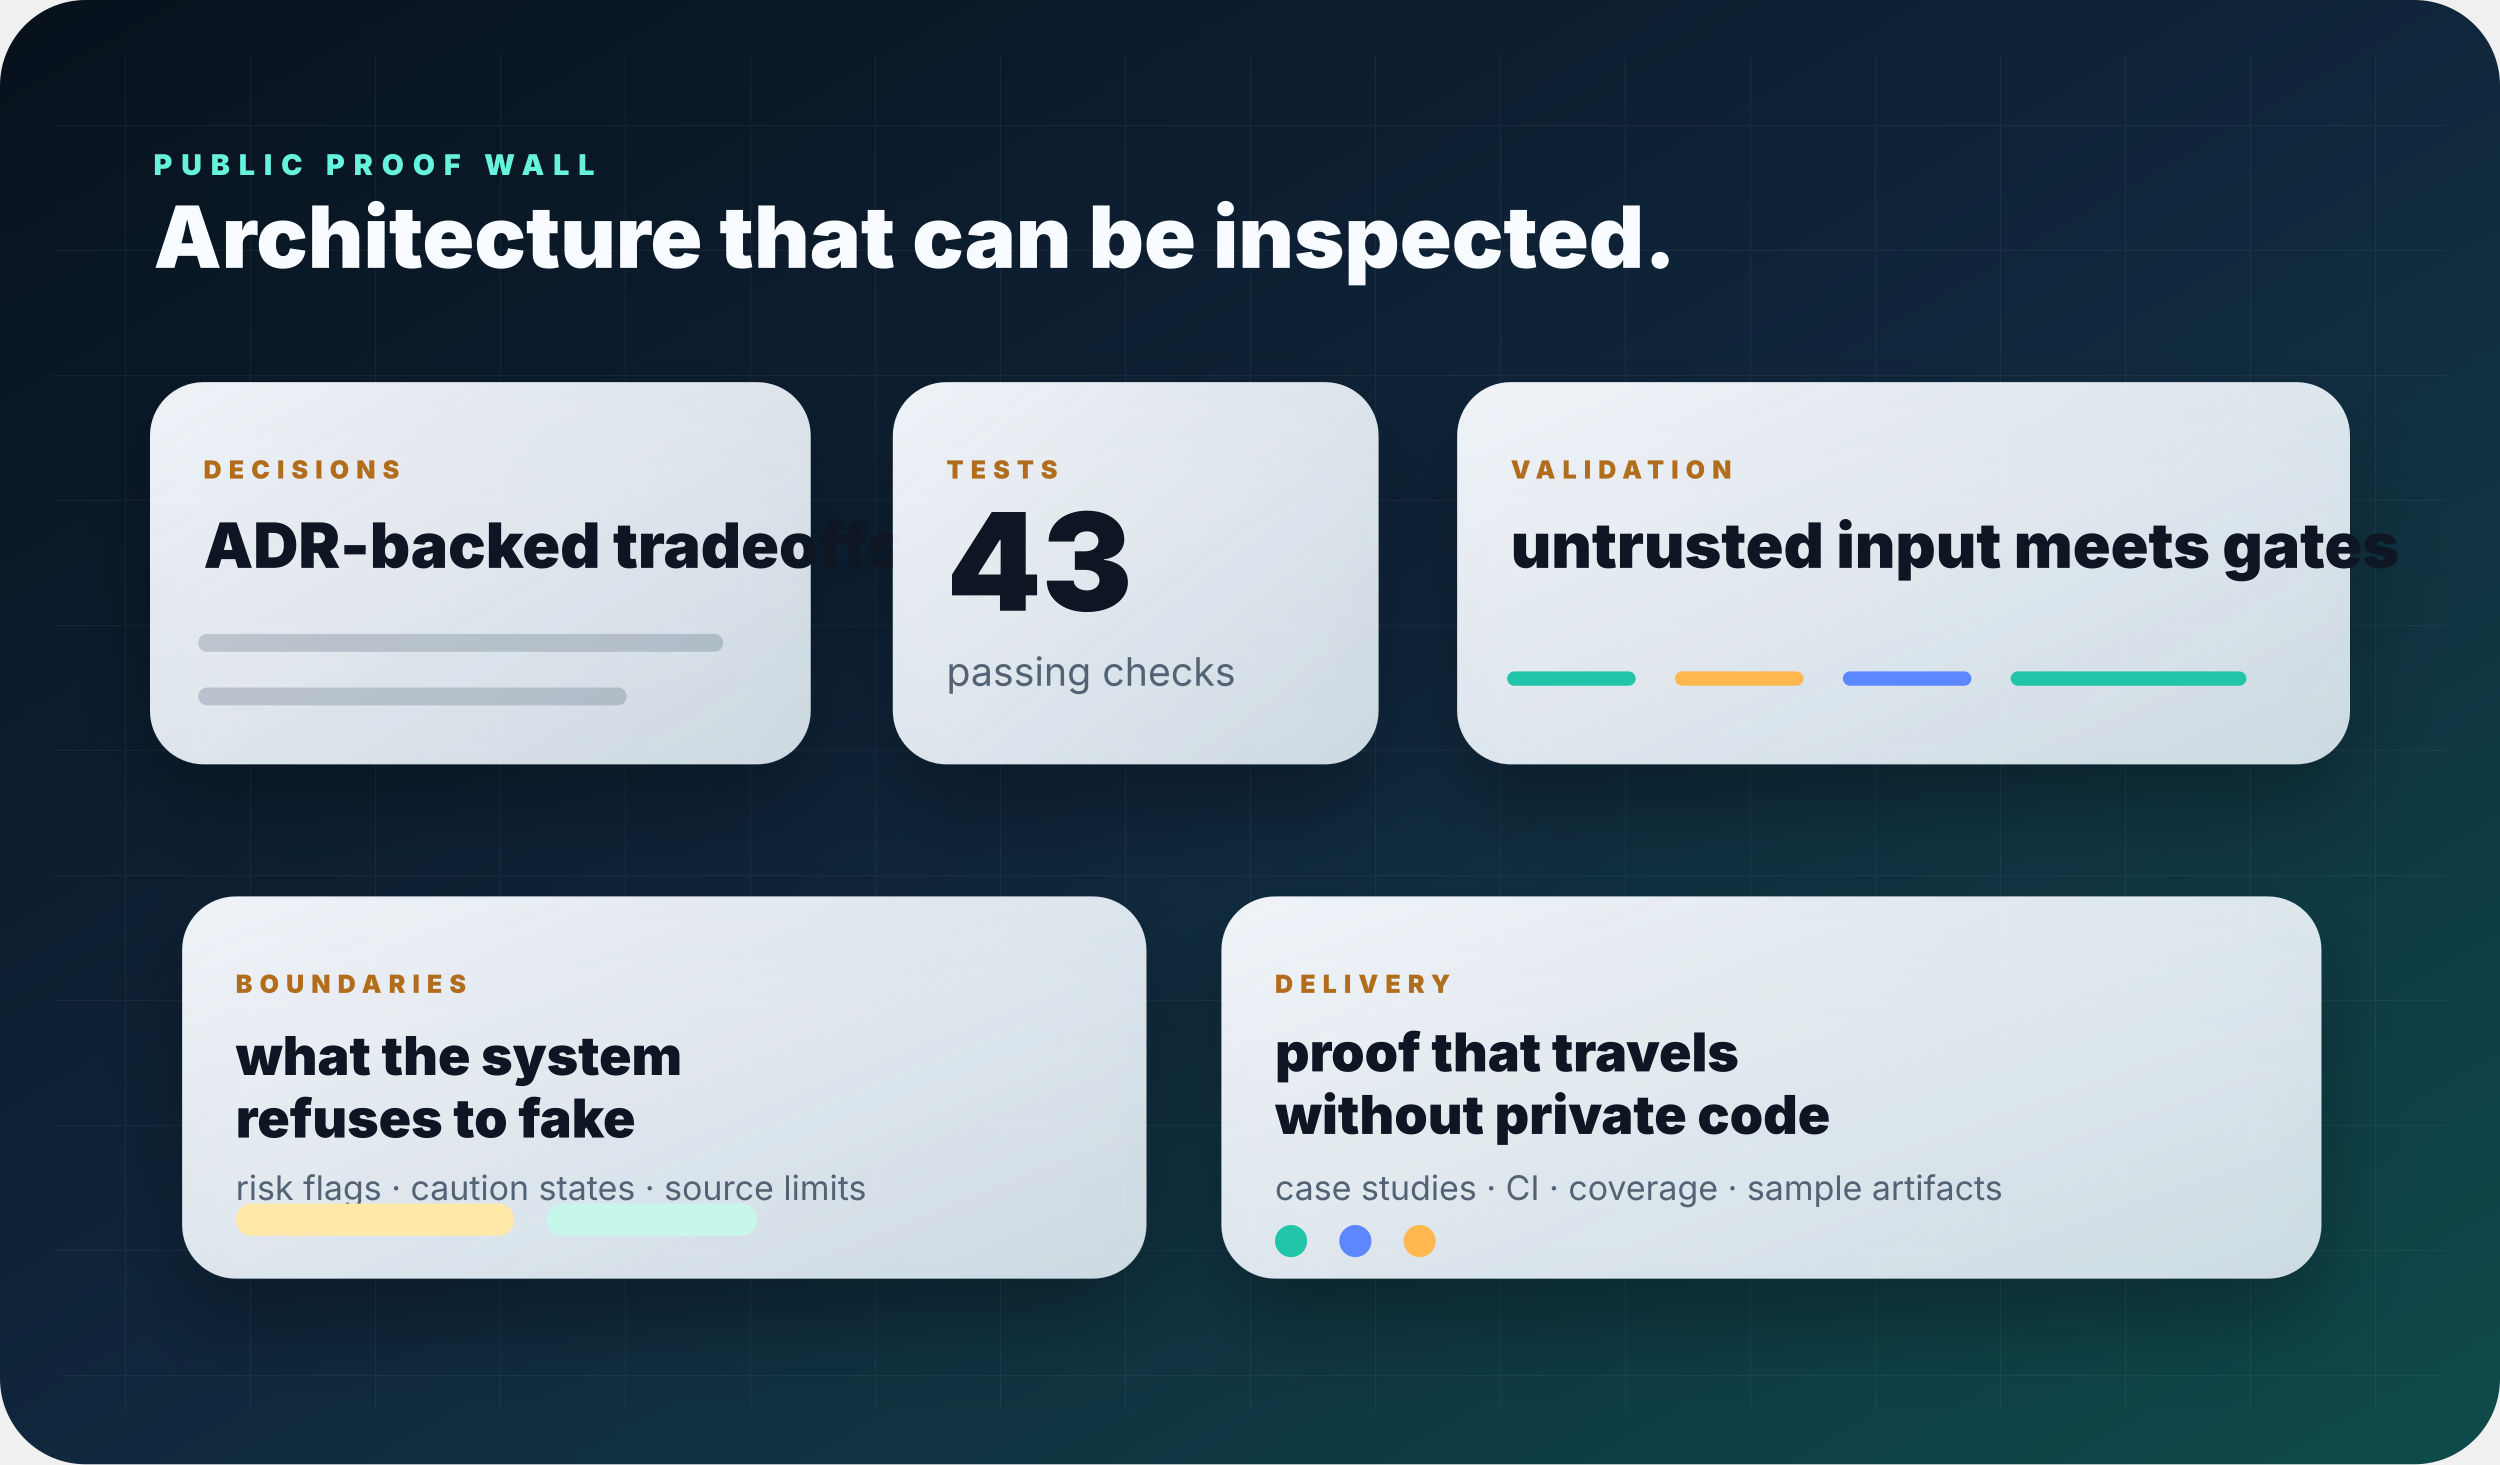
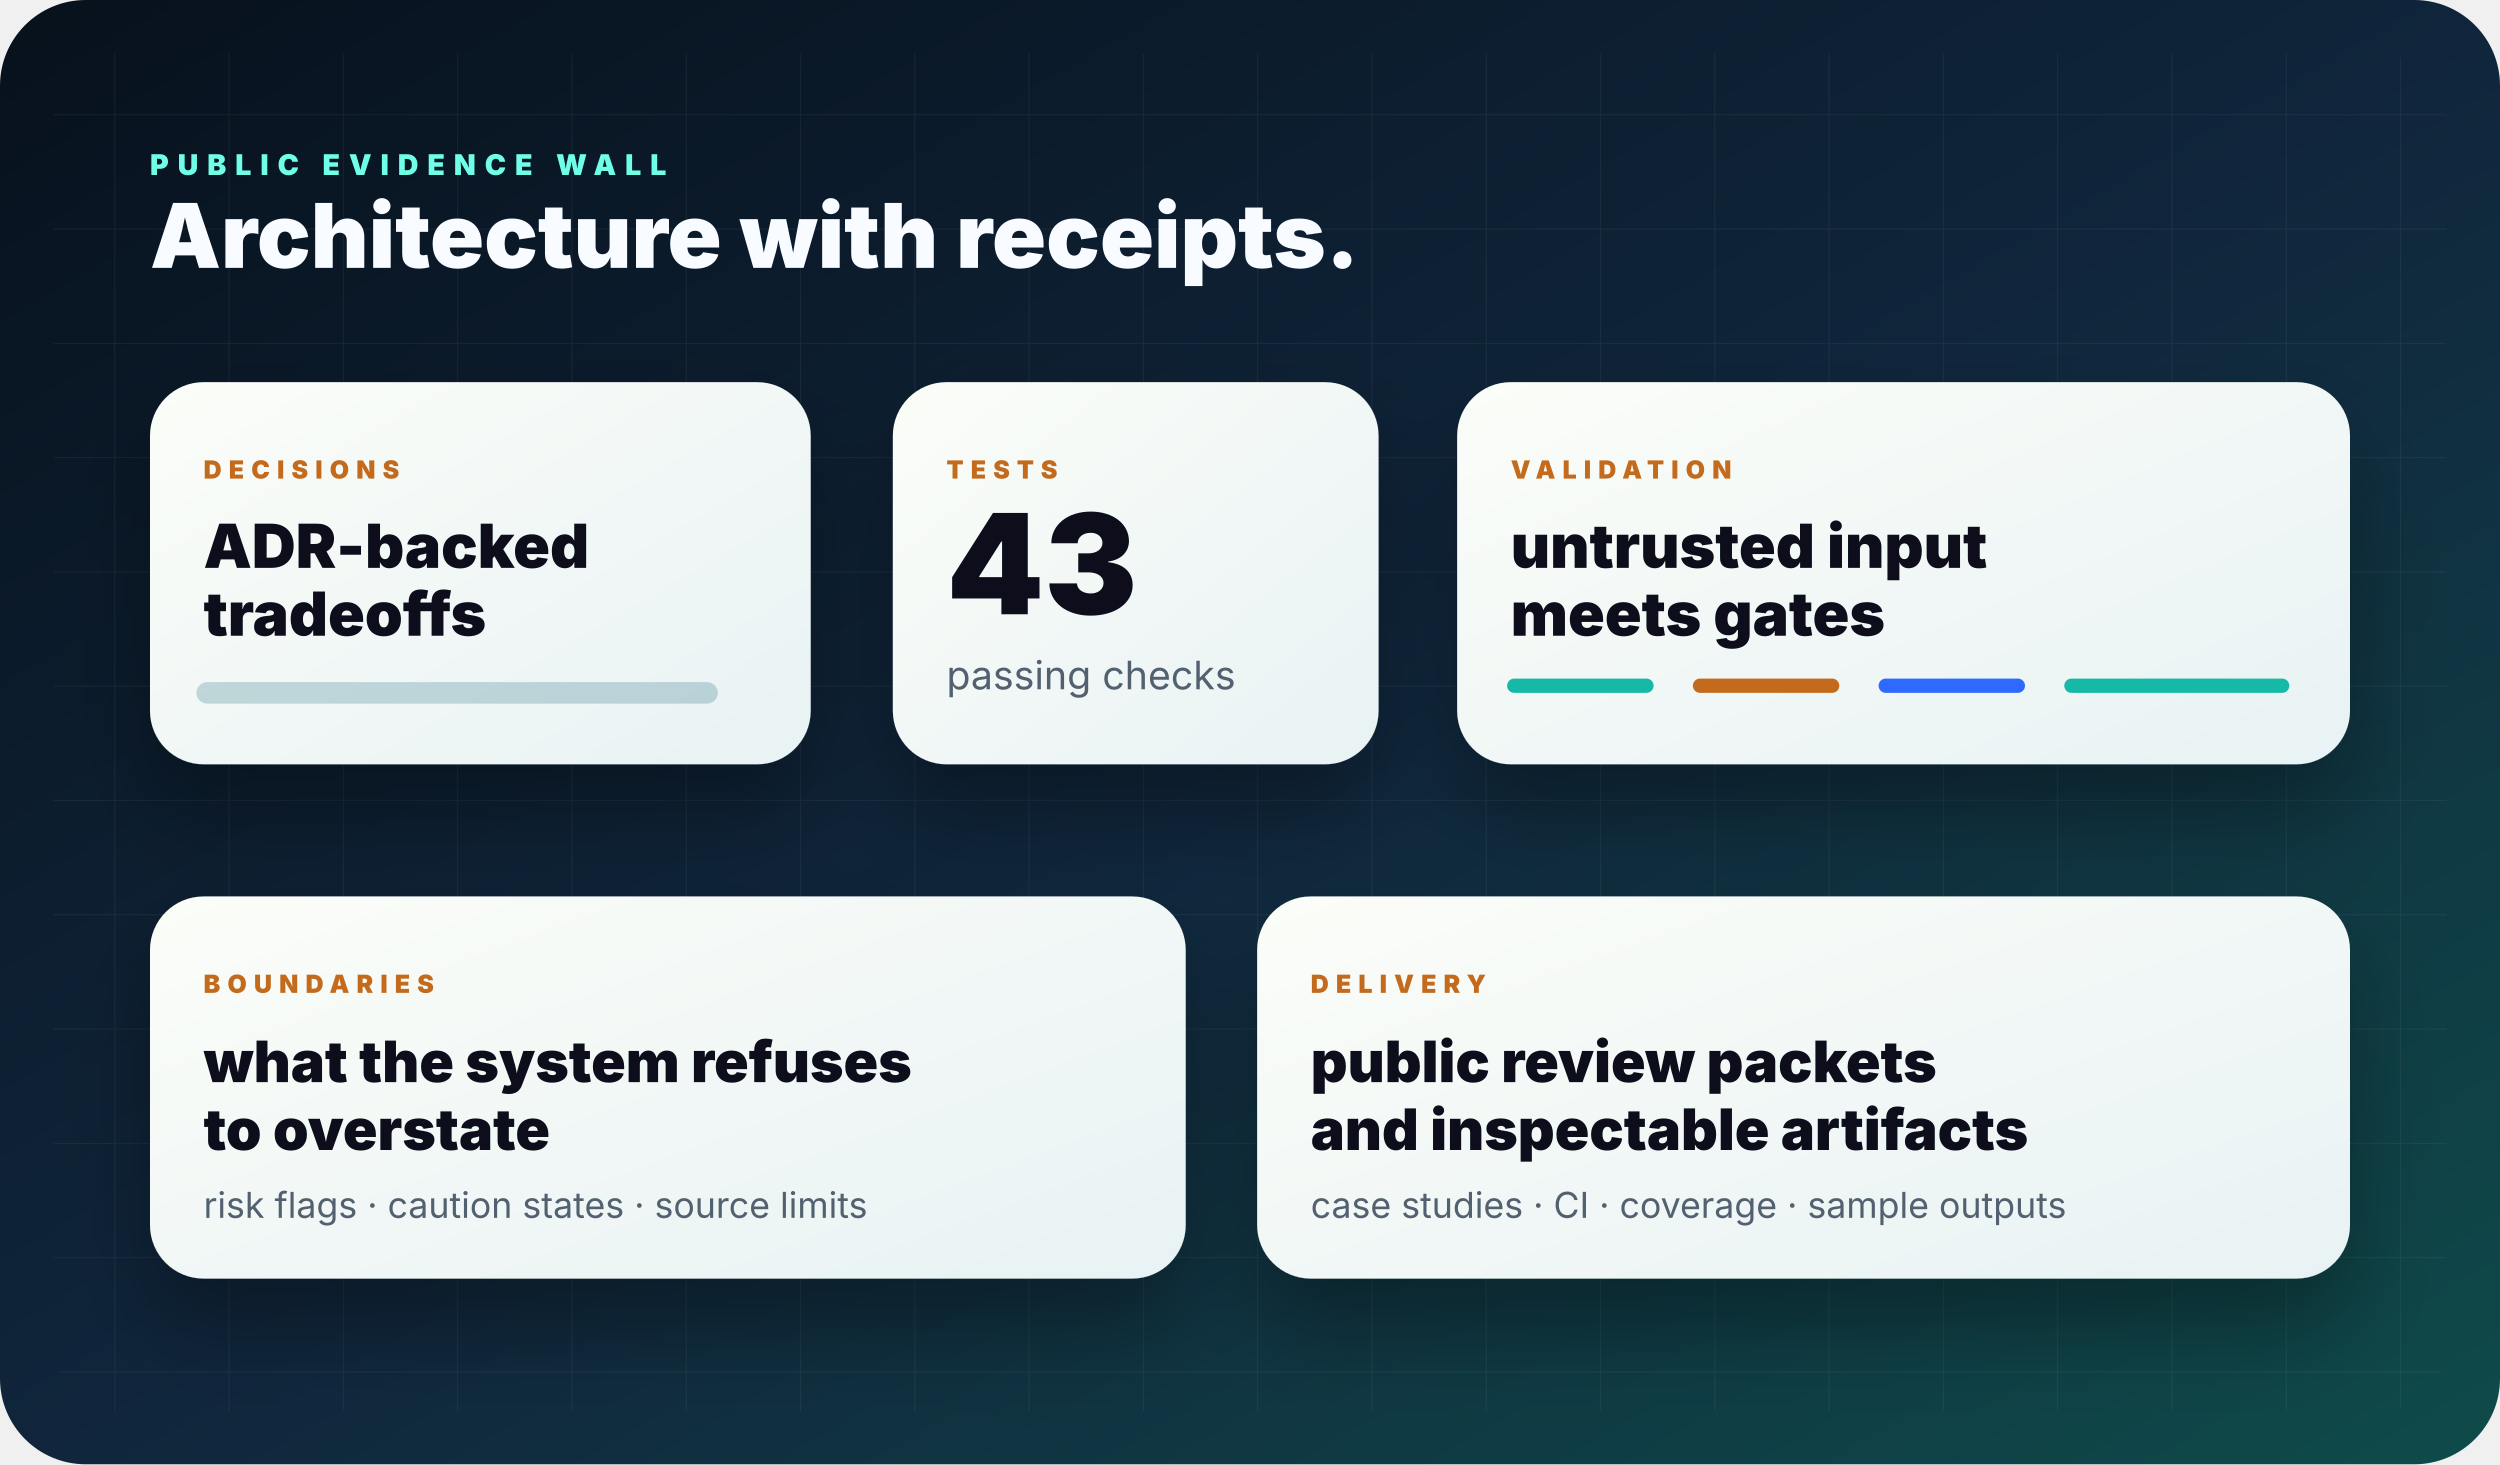
<svg xmlns="http://www.w3.org/2000/svg" viewBox="0 0 1400 820" role="img" aria-labelledby="title desc">
  <defs>
    <linearGradient id="bg" x1="0" y1="0" x2="1" y2="1">
      <stop stop-color="#07111c" />
-       <stop offset=".5" stop-color="#10263c" />
+       <stop offset=".52" stop-color="#10263c" />
      <stop offset="1" stop-color="#0f4b4a" />
    </linearGradient>
-     <linearGradient id="glass" x1="0" y1="0" x2="1" y2="1">
-       <stop stop-color="#f8fbff" stop-opacity=".96" />
-       <stop offset="1" stop-color="#e3eef6" stop-opacity=".88" />
+     <linearGradient id="card" x1="0" y1="0" x2="1" y2="1">
+       <stop stop-color="#fbfdf8" />
+       <stop offset="1" stop-color="#e8f2f4" />
    </linearGradient>
-     <filter id="s" x="-20%" y="-20%" width="140%" height="140%">
-       <feDropShadow dx="0" dy="26" stdDeviation="24" flood-color="#000" flood-opacity=".32" />
+     <filter id="shadow" x="-20%" y="-20%" width="140%" height="140%">
+       <feDropShadow dx="0" dy="28" stdDeviation="24" flood-color="#000" flood-opacity=".32" />
    </filter>
-     <pattern id="grid" width="70" height="70" patternUnits="userSpaceOnUse">
-       <path d="M70 0H0v70" fill="none" stroke="#fff" stroke-opacity=".055" />
+     <pattern id="grid" width="64" height="64" patternUnits="userSpaceOnUse">
+       <path d="M64 0H0v64" fill="none" stroke="#fff" stroke-opacity=".055" />
    </pattern>
  </defs>
  <rect width="1400" height="820" rx="48" fill="url(#bg)" />
  <rect x="30" y="30" width="1340" height="760" rx="38" fill="url(#grid)" />
-   <text x="86" y="98" fill="#66f2dc" font-family="Inter, Arial" font-size="16" font-weight="950" letter-spacing="5">PUBLIC PROOF WALL</text>
-   <text x="86" y="150" fill="#f8fbff" font-family="Inter, Arial" font-size="48" font-weight="900">Architecture that can be inspected.</text>
-   <g font-family="Inter, Arial" filter="url(#s)">
+   <text x="84" y="98" fill="#6fffe8" font-family="Inter, Arial" font-size="16" font-weight="950" letter-spacing="5">PUBLIC EVIDENCE WALL</text>
+   <text x="84" y="150" fill="#f8fbff" font-family="Inter, Arial" font-size="50" font-weight="900">Architecture with receipts.</text>
+   <g font-family="Inter, Arial" filter="url(#shadow)">
    <g transform="translate(84 214)">
-       <rect width="370" height="214" rx="30" fill="url(#glass)" />
-       <text x="30" y="54" fill="#b16d1c" font-size="14" font-weight="950" letter-spacing="4">DECISIONS</text>
-       <text x="30" y="104" fill="#0b1320" font-size="35" font-weight="900">ADR-backed tradeoffs</text>
-       <path d="M32 146h284M32 176h230" stroke="#10263c" stroke-opacity=".18" stroke-width="10" stroke-linecap="round" />
+       <rect width="370" height="214" rx="30" fill="url(#card)" />
+       <text x="30" y="54" fill="#c36b1e" font-size="14" font-weight="950" letter-spacing="4">DECISIONS</text>
+       <text x="30" y="104" fill="#07111c" font-size="34" font-weight="900">ADR-backed</text>
+       <text x="30" y="142" fill="#07111c" font-size="34" font-weight="900">tradeoffs</text>
+       <path d="M32 174h280" stroke="#0d5f72" stroke-opacity=".22" stroke-width="12" stroke-linecap="round" />
    </g>
    <g transform="translate(500 214)">
-       <rect width="272" height="214" rx="30" fill="url(#glass)" />
-       <text x="30" y="54" fill="#b16d1c" font-size="14" font-weight="950" letter-spacing="4">TESTS</text>
-       <text x="30" y="128" fill="#0b1320" font-size="76" font-weight="950">43</text>
-       <text x="30" y="170" fill="#526274" font-size="22">passing checks</text>
+       <rect width="272" height="214" rx="30" fill="url(#card)" />
+       <text x="30" y="54" fill="#c36b1e" font-size="14" font-weight="950" letter-spacing="4">TESTS</text>
+       <text x="30" y="130" fill="#07111c" font-size="78" font-weight="950">43</text>
+       <text x="30" y="172" fill="#526170" font-size="22">passing checks</text>
    </g>
    <g transform="translate(816 214)">
-       <rect width="500" height="214" rx="30" fill="url(#glass)" />
-       <text x="30" y="54" fill="#b16d1c" font-size="14" font-weight="950" letter-spacing="4">VALIDATION</text>
-       <text x="30" y="104" fill="#0b1320" font-size="35" font-weight="900">untrusted input meets gates</text>
-       <g transform="translate(32 138)" stroke-width="8" stroke-linecap="round">
-         <path d="M0 28h64" stroke="#23c5a8" />
-         <path d="M94 28h64" stroke="#ffb84f" />
-         <path d="M188 28h64" stroke="#5d87ff" />
-         <path d="M282 28h124" stroke="#23c5a8" />
+       <rect width="500" height="214" rx="30" fill="url(#card)" />
+       <text x="30" y="54" fill="#c36b1e" font-size="14" font-weight="950" letter-spacing="4">VALIDATION</text>
+       <text x="30" y="104" fill="#07111c" font-size="34" font-weight="900">untrusted input</text>
+       <text x="30" y="142" fill="#07111c" font-size="34" font-weight="900">meets gates</text>
+       <g transform="translate(32 170)" stroke-width="8" stroke-linecap="round">
+         <path d="M0 0h74" stroke="#14b8a6" />
+         <path d="M104 0h74" stroke="#c36b1e" />
+         <path d="M208 0h74" stroke="#2f6bff" />
+         <path d="M312 0h118" stroke="#14b8a6" />
      </g>
    </g>
-     <g transform="translate(102 502)">
-       <rect width="540" height="214" rx="30" fill="url(#glass)" />
-       <text x="30" y="54" fill="#b16d1c" font-size="14" font-weight="950" letter-spacing="4">BOUNDARIES</text>
-       <text x="30" y="100" fill="#0b1320" font-size="30" font-weight="900">what the system</text>
-       <text x="30" y="135" fill="#0b1320" font-size="30" font-weight="900">refuses to fake</text>
-       <text x="30" y="170" fill="#526274" font-size="19">risk flags · caution states · source limits</text>
-       <rect x="30" y="172" width="156" height="18" rx="9" fill="#ffe8a8" />
-       <rect x="204" y="172" width="118" height="18" rx="9" fill="#c7f7ea" />
+     <g transform="translate(84 502)">
+       <rect width="580" height="214" rx="30" fill="url(#card)" />
+       <text x="30" y="54" fill="#c36b1e" font-size="14" font-weight="950" letter-spacing="4">BOUNDARIES</text>
+       <text x="30" y="104" fill="#07111c" font-size="32" font-weight="900">what the system refuses</text>
+       <text x="30" y="142" fill="#07111c" font-size="32" font-weight="900">to overstate</text>
+       <text x="30" y="180" fill="#526170" font-size="20">risk flags · caution states · source limits</text>
    </g>
-     <g transform="translate(684 502)">
-       <rect width="616" height="214" rx="30" fill="url(#glass)" />
-       <text x="30" y="54" fill="#b16d1c" font-size="14" font-weight="950" letter-spacing="4">DELIVERY</text>
-       <text x="30" y="98" fill="#0b1320" font-size="30" font-weight="900">proof that travels</text>
-       <text x="30" y="133" fill="#0b1320" font-size="30" font-weight="900">without private code</text>
-       <text x="30" y="170" fill="#526274" font-size="19">case studies · CI · coverage · sample artifacts</text>
-       <g transform="translate(30 184)">
-         <circle cx="9" cy="9" r="9" fill="#23c5a8" />
-         <circle cx="45" cy="9" r="9" fill="#5d87ff" />
-         <circle cx="81" cy="9" r="9" fill="#ffb84f" />
-       </g>
+     <g transform="translate(704 502)">
+       <rect width="612" height="214" rx="30" fill="url(#card)" />
+       <text x="30" y="54" fill="#c36b1e" font-size="14" font-weight="950" letter-spacing="4">DELIVERY</text>
+       <text x="30" y="104" fill="#07111c" font-size="32" font-weight="900">public review packets</text>
+       <text x="30" y="142" fill="#07111c" font-size="32" font-weight="900">and inspectable artifacts</text>
+       <text x="30" y="180" fill="#526170" font-size="20">case studies · CI · coverage · sample outputs</text>
    </g>
  </g>
</svg>
